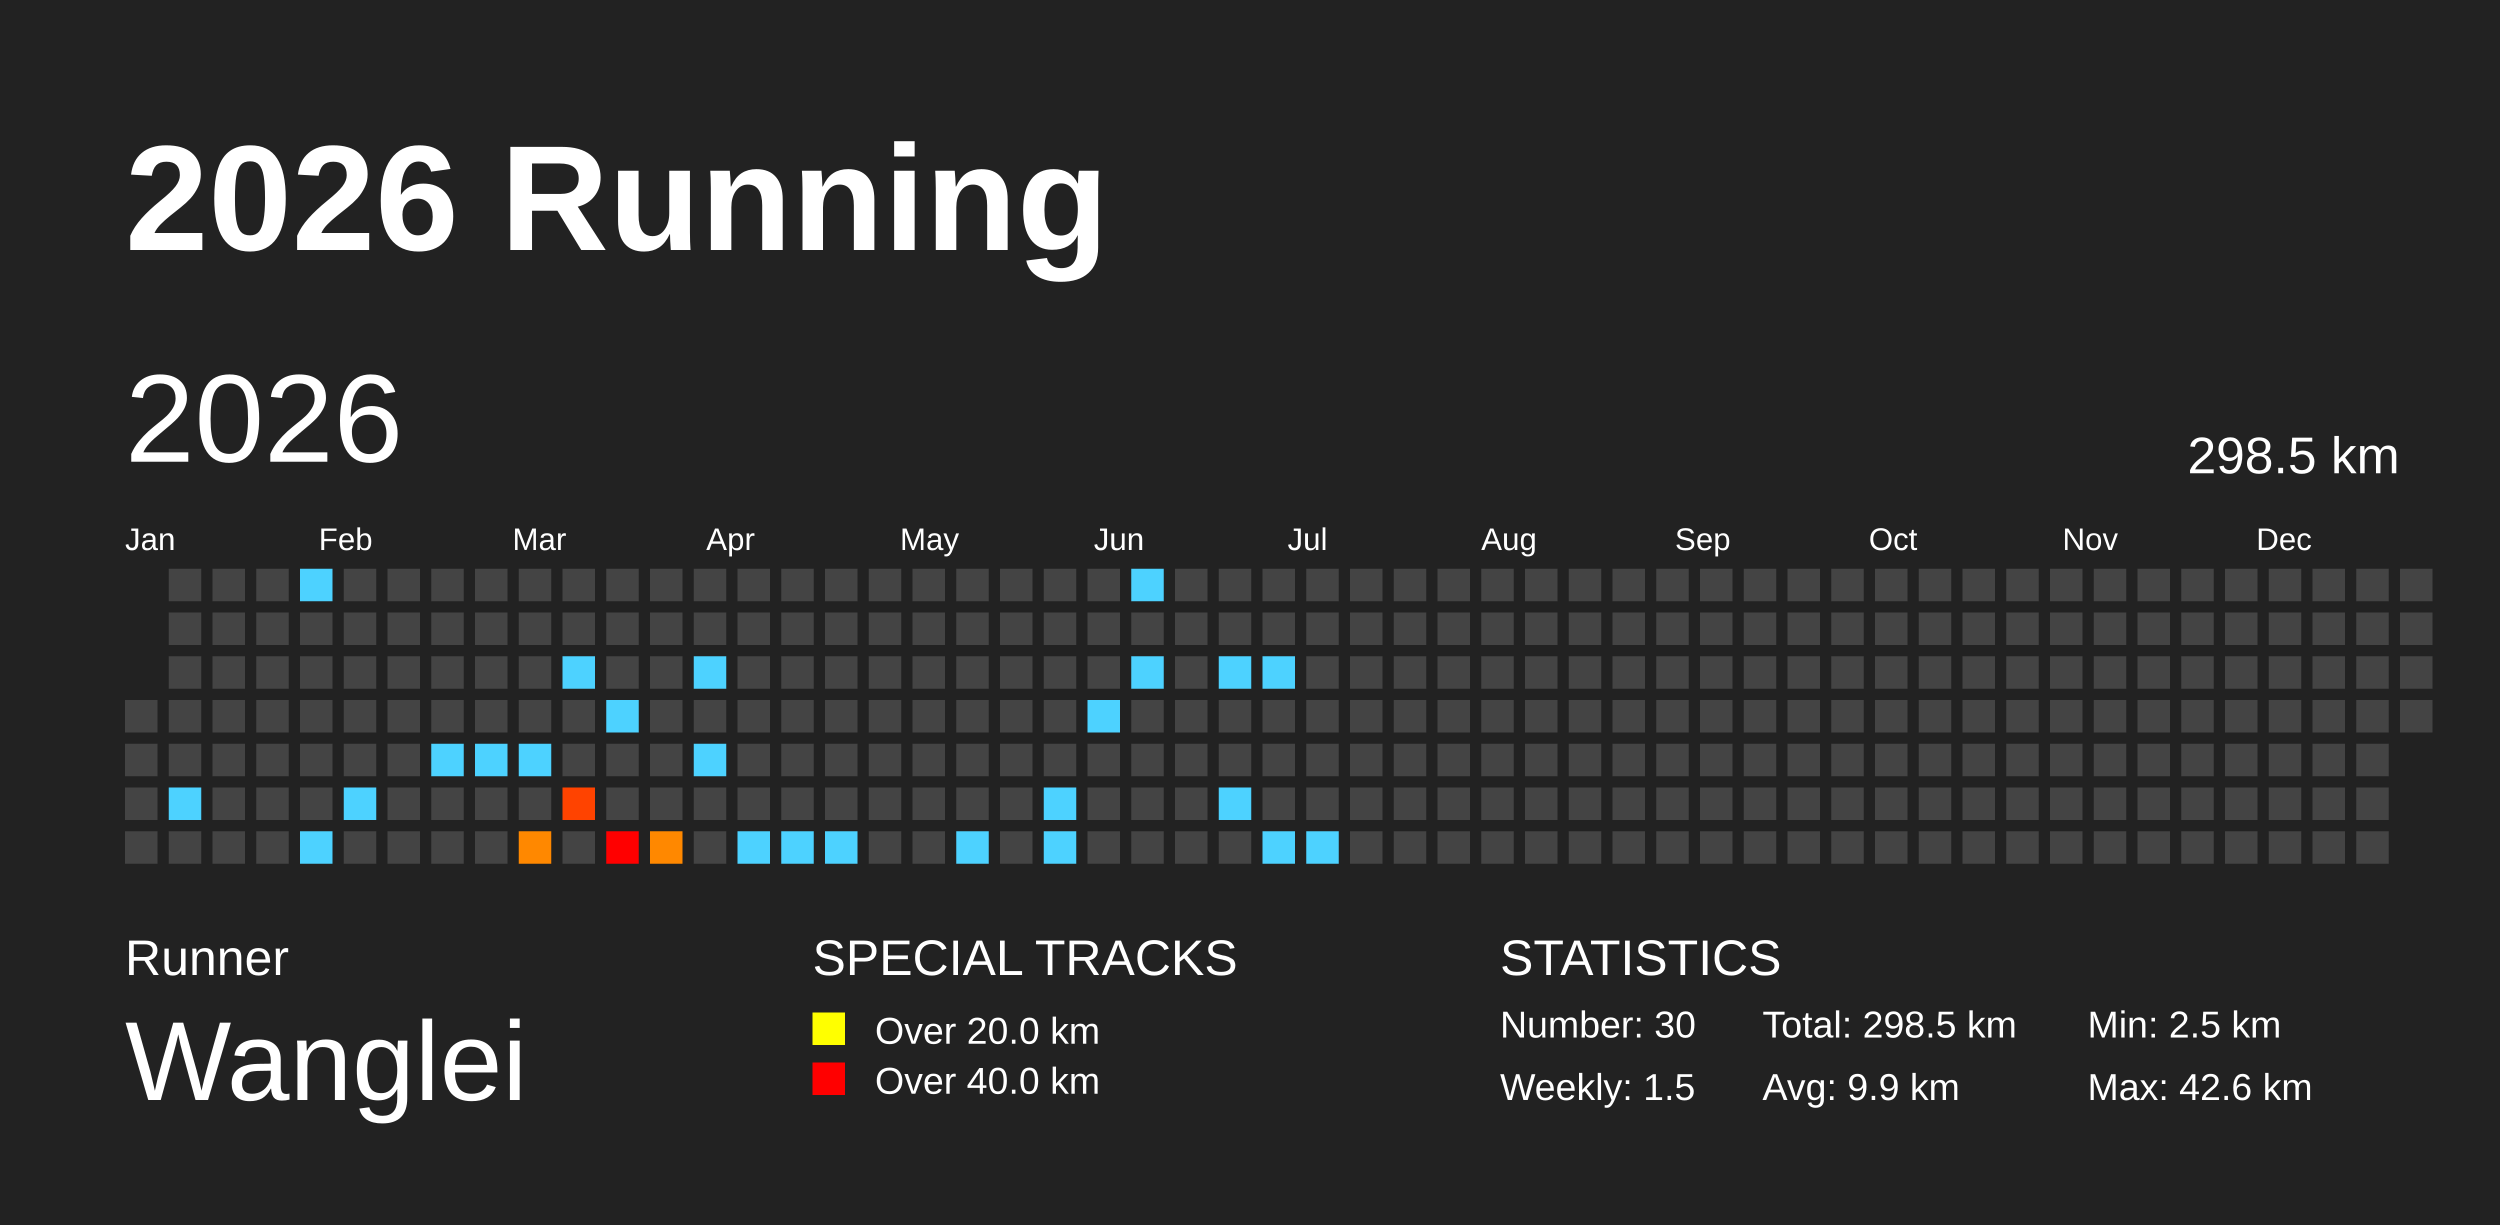
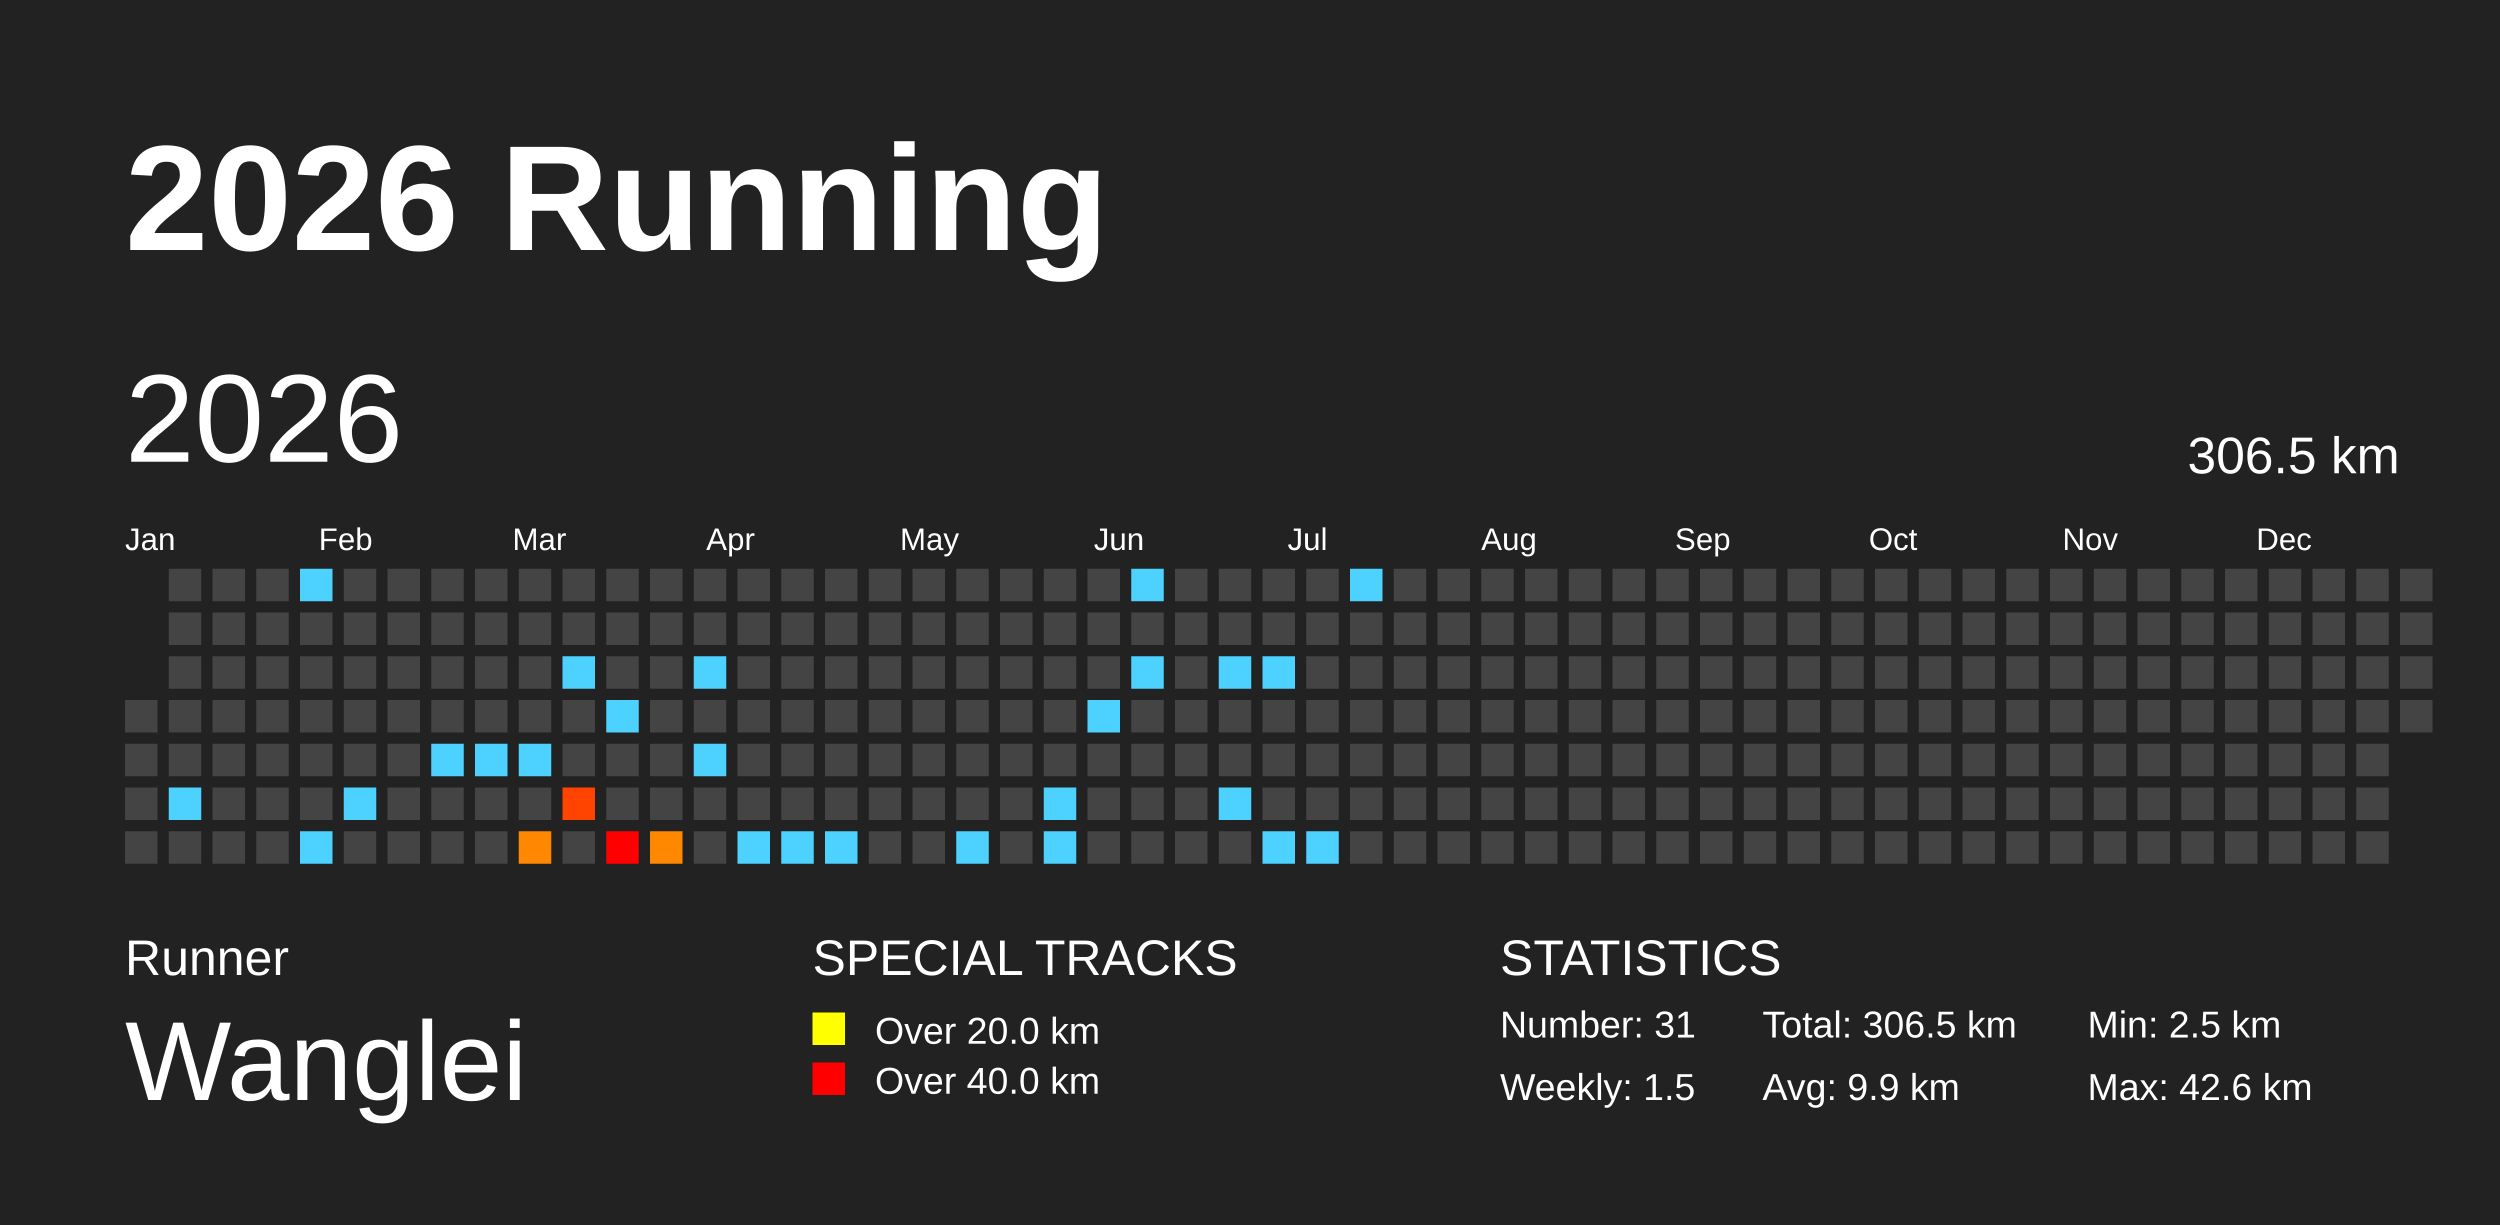
<svg xmlns="http://www.w3.org/2000/svg" baseProfile="full" height="98mm" version="1.1" viewBox="0,0,200,98" width="200mm">
  <defs />
  <rect fill="#222222" height="98" width="200" x="0" y="0" />
  <text fill="#FFFFFF" style="font-size:12px; font-family:Arial; font-weight:bold;" x="10" y="20">2026 Running</text>
  <text fill="#FFFFFF" style="font-size:4px; font-family:Arial" x="10" y="78">Runner</text>
  <text fill="#FFFFFF" style="font-size:9px; font-family:Arial" x="10" y="88">Wanglei</text>
  <text fill="#FFFFFF" style="font-size:4px; font-family:Arial" x="65" y="78">SPECIAL TRACKS</text>
  <rect fill="yellow" height="2.6" width="2.6" x="65" y="81" />
  <text fill="#FFFFFF" style="font-size:3px; font-family:Arial" x="70" y="83.5">Over 20.0 km</text>
  <rect fill="red" height="2.6" width="2.6" x="65" y="85" />
  <text fill="#FFFFFF" style="font-size:3px; font-family:Arial" x="70" y="87.5">Over 40.0 km</text>
  <text fill="#FFFFFF" style="font-size:4px; font-family:Arial" x="120" y="78">STATISTICS</text>
-   <text fill="#FFFFFF" style="font-size:3px; font-family:Arial" x="120" y="83">Number: 30</text>
+   <text fill="#FFFFFF" style="font-size:3px; font-family:Arial" x="120" y="83">Number: 31</text>
  <text fill="#FFFFFF" style="font-size:3px; font-family:Arial" x="120" y="88">Weekly: 1.5</text>
-   <text fill="#FFFFFF" style="font-size:3px; font-family:Arial" x="141" y="83">Total: 298.5 km</text>
+   <text fill="#FFFFFF" style="font-size:3px; font-family:Arial" x="141" y="83">Total: 306.5 km</text>
  <text fill="#FFFFFF" style="font-size:3px; font-family:Arial" x="141" y="88">Avg: 9.9 km</text>
  <text fill="#FFFFFF" style="font-size:3px; font-family:Arial" x="167" y="83">Min: 2.5 km</text>
  <text fill="#FFFFFF" style="font-size:3px; font-family:Arial" x="167" y="88">Max: 42.6 km</text>
  <text dominant-baseline="hanging" fill="#FFFFFF" style="font-size:10.0px; font-family:Arial;" x="10" y="30">2026</text>
-   <text dominant-baseline="hanging" fill="#FFFFFF" style="font-size:4.125px; font-family:Arial;" x="175" y="35">298.5 km</text>
+   <text dominant-baseline="hanging" fill="#FFFFFF" style="font-size:4.125px; font-family:Arial;" x="175" y="35">306.5 km</text>
  <text fill="#FFFFFF" style="font-size:2.5px; font-family:Arial" x="10.0" y="44">Jan</text>
  <text fill="#FFFFFF" style="font-size:2.5px; font-family:Arial" x="25.5" y="44">Feb</text>
  <text fill="#FFFFFF" style="font-size:2.5px; font-family:Arial" x="41.0" y="44">Mar</text>
  <text fill="#FFFFFF" style="font-size:2.5px; font-family:Arial" x="56.5" y="44">Apr</text>
  <text fill="#FFFFFF" style="font-size:2.5px; font-family:Arial" x="72.0" y="44">May</text>
  <text fill="#FFFFFF" style="font-size:2.5px; font-family:Arial" x="87.5" y="44">Jun</text>
  <text fill="#FFFFFF" style="font-size:2.5px; font-family:Arial" x="103.0" y="44">Jul</text>
  <text fill="#FFFFFF" style="font-size:2.5px; font-family:Arial" x="118.5" y="44">Aug</text>
  <text fill="#FFFFFF" style="font-size:2.5px; font-family:Arial" x="134.0" y="44">Sep</text>
  <text fill="#FFFFFF" style="font-size:2.5px; font-family:Arial" x="149.5" y="44">Oct</text>
  <text fill="#FFFFFF" style="font-size:2.5px; font-family:Arial" x="165.0" y="44">Nov</text>
  <text fill="#FFFFFF" style="font-size:2.5px; font-family:Arial" x="180.5" y="44">Dec</text>
  <rect fill="#444444" height="2.6" width="2.6" x="10.0" y="56.0" />
  <rect fill="#444444" height="2.6" width="2.6" x="10.0" y="59.5" />
  <rect fill="#444444" height="2.6" width="2.6" x="10.0" y="63.0" />
  <rect fill="#444444" height="2.6" width="2.6" x="10.0" y="66.5" />
  <rect fill="#444444" height="2.6" width="2.6" x="13.5" y="45.5" />
  <rect fill="#444444" height="2.6" width="2.6" x="13.5" y="49.0" />
  <rect fill="#444444" height="2.6" width="2.6" x="13.5" y="52.5" />
  <rect fill="#444444" height="2.6" width="2.6" x="13.5" y="56.0" />
  <rect fill="#444444" height="2.6" width="2.6" x="13.5" y="59.5" />
  <rect fill="#4dd2ff" height="2.6" width="2.6" x="13.5" y="63.0" />
  <rect fill="#444444" height="2.6" width="2.6" x="13.5" y="66.5" />
  <rect fill="#444444" height="2.6" width="2.6" x="17.0" y="45.5" />
  <rect fill="#444444" height="2.6" width="2.6" x="17.0" y="49.0" />
  <rect fill="#444444" height="2.6" width="2.6" x="17.0" y="52.5" />
  <rect fill="#444444" height="2.6" width="2.6" x="17.0" y="56.0" />
  <rect fill="#444444" height="2.6" width="2.6" x="17.0" y="59.5" />
  <rect fill="#444444" height="2.6" width="2.6" x="17.0" y="63.0" />
  <rect fill="#444444" height="2.6" width="2.6" x="17.0" y="66.5" />
  <rect fill="#444444" height="2.6" width="2.6" x="20.5" y="45.5" />
  <rect fill="#444444" height="2.6" width="2.6" x="20.5" y="49.0" />
  <rect fill="#444444" height="2.6" width="2.6" x="20.5" y="52.5" />
  <rect fill="#444444" height="2.6" width="2.6" x="20.5" y="56.0" />
  <rect fill="#444444" height="2.6" width="2.6" x="20.5" y="59.5" />
  <rect fill="#444444" height="2.6" width="2.6" x="20.5" y="63.0" />
  <rect fill="#444444" height="2.6" width="2.6" x="20.5" y="66.5" />
  <rect fill="#4dd2ff" height="2.6" width="2.6" x="24.0" y="45.5" />
  <rect fill="#444444" height="2.6" width="2.6" x="24.0" y="49.0" />
  <rect fill="#444444" height="2.6" width="2.6" x="24.0" y="52.5" />
  <rect fill="#444444" height="2.6" width="2.6" x="24.0" y="56.0" />
  <rect fill="#444444" height="2.6" width="2.6" x="24.0" y="59.5" />
  <rect fill="#444444" height="2.6" width="2.6" x="24.0" y="63.0" />
  <rect fill="#4dd2ff" height="2.6" width="2.6" x="24.0" y="66.5" />
  <rect fill="#444444" height="2.6" width="2.6" x="27.5" y="45.5" />
  <rect fill="#444444" height="2.6" width="2.6" x="27.5" y="49.0" />
  <rect fill="#444444" height="2.6" width="2.6" x="27.5" y="52.5" />
  <rect fill="#444444" height="2.6" width="2.6" x="27.5" y="56.0" />
  <rect fill="#444444" height="2.6" width="2.6" x="27.5" y="59.5" />
  <rect fill="#4dd2ff" height="2.6" width="2.6" x="27.5" y="63.0" />
  <rect fill="#444444" height="2.6" width="2.6" x="27.5" y="66.5" />
  <rect fill="#444444" height="2.6" width="2.6" x="31.0" y="45.5" />
  <rect fill="#444444" height="2.6" width="2.6" x="31.0" y="49.0" />
  <rect fill="#444444" height="2.6" width="2.6" x="31.0" y="52.5" />
  <rect fill="#444444" height="2.6" width="2.6" x="31.0" y="56.0" />
  <rect fill="#444444" height="2.6" width="2.6" x="31.0" y="59.5" />
  <rect fill="#444444" height="2.6" width="2.6" x="31.0" y="63.0" />
  <rect fill="#444444" height="2.6" width="2.6" x="31.0" y="66.5" />
  <rect fill="#444444" height="2.6" width="2.6" x="34.5" y="45.5" />
  <rect fill="#444444" height="2.6" width="2.6" x="34.5" y="49.0" />
  <rect fill="#444444" height="2.6" width="2.6" x="34.5" y="52.5" />
  <rect fill="#444444" height="2.6" width="2.6" x="34.5" y="56.0" />
  <rect fill="#4dd2ff" height="2.6" width="2.6" x="34.5" y="59.5" />
  <rect fill="#444444" height="2.6" width="2.6" x="34.5" y="63.0" />
  <rect fill="#444444" height="2.6" width="2.6" x="34.5" y="66.5" />
  <rect fill="#444444" height="2.6" width="2.6" x="38.0" y="45.5" />
  <rect fill="#444444" height="2.6" width="2.6" x="38.0" y="49.0" />
  <rect fill="#444444" height="2.6" width="2.6" x="38.0" y="52.5" />
  <rect fill="#444444" height="2.6" width="2.6" x="38.0" y="56.0" />
  <rect fill="#4dd2ff" height="2.6" width="2.6" x="38.0" y="59.5" />
  <rect fill="#444444" height="2.6" width="2.6" x="38.0" y="63.0" />
  <rect fill="#444444" height="2.6" width="2.6" x="38.0" y="66.5" />
  <rect fill="#444444" height="2.6" width="2.6" x="41.5" y="45.5" />
  <rect fill="#444444" height="2.6" width="2.6" x="41.5" y="49.0" />
  <rect fill="#444444" height="2.6" width="2.6" x="41.5" y="52.5" />
  <rect fill="#444444" height="2.6" width="2.6" x="41.5" y="56.0" />
  <rect fill="#4dd2ff" height="2.6" width="2.6" x="41.5" y="59.5" />
  <rect fill="#444444" height="2.6" width="2.6" x="41.5" y="63.0" />
  <rect fill="#ff8800" height="2.6" width="2.6" x="41.5" y="66.5" />
  <rect fill="#444444" height="2.6" width="2.6" x="45.0" y="45.5" />
  <rect fill="#444444" height="2.6" width="2.6" x="45.0" y="49.0" />
  <rect fill="#4dd2ff" height="2.6" width="2.6" x="45.0" y="52.5" />
  <rect fill="#444444" height="2.6" width="2.6" x="45.0" y="56.0" />
  <rect fill="#444444" height="2.6" width="2.6" x="45.0" y="59.5" />
  <rect fill="#ff4300" height="2.6" width="2.6" x="45.0" y="63.0" />
  <rect fill="#444444" height="2.6" width="2.6" x="45.0" y="66.5" />
  <rect fill="#444444" height="2.6" width="2.6" x="48.5" y="45.5" />
  <rect fill="#444444" height="2.6" width="2.6" x="48.5" y="49.0" />
  <rect fill="#444444" height="2.6" width="2.6" x="48.5" y="52.5" />
  <rect fill="#4dd2ff" height="2.6" width="2.6" x="48.5" y="56.0" />
  <rect fill="#444444" height="2.6" width="2.6" x="48.5" y="59.5" />
  <rect fill="#444444" height="2.6" width="2.6" x="48.5" y="63.0" />
  <rect fill="red" height="2.6" width="2.6" x="48.5" y="66.5" />
  <rect fill="#444444" height="2.6" width="2.6" x="52.0" y="45.5" />
  <rect fill="#444444" height="2.6" width="2.6" x="52.0" y="49.0" />
  <rect fill="#444444" height="2.6" width="2.6" x="52.0" y="52.5" />
  <rect fill="#444444" height="2.6" width="2.6" x="52.0" y="56.0" />
  <rect fill="#444444" height="2.6" width="2.6" x="52.0" y="59.5" />
  <rect fill="#444444" height="2.6" width="2.6" x="52.0" y="63.0" />
  <rect fill="#ff8800" height="2.6" width="2.6" x="52.0" y="66.5" />
  <rect fill="#444444" height="2.6" width="2.6" x="55.5" y="45.5" />
  <rect fill="#444444" height="2.6" width="2.6" x="55.5" y="49.0" />
  <rect fill="#4dd2ff" height="2.6" width="2.6" x="55.5" y="52.5" />
  <rect fill="#444444" height="2.6" width="2.6" x="55.5" y="56.0" />
  <rect fill="#4dd2ff" height="2.6" width="2.6" x="55.5" y="59.5" />
  <rect fill="#444444" height="2.6" width="2.6" x="55.5" y="63.0" />
  <rect fill="#444444" height="2.6" width="2.6" x="55.5" y="66.5" />
  <rect fill="#444444" height="2.6" width="2.6" x="59.0" y="45.5" />
  <rect fill="#444444" height="2.6" width="2.6" x="59.0" y="49.0" />
  <rect fill="#444444" height="2.6" width="2.6" x="59.0" y="52.5" />
  <rect fill="#444444" height="2.6" width="2.6" x="59.0" y="56.0" />
  <rect fill="#444444" height="2.6" width="2.6" x="59.0" y="59.5" />
  <rect fill="#444444" height="2.6" width="2.6" x="59.0" y="63.0" />
  <rect fill="#4dd2ff" height="2.6" width="2.6" x="59.0" y="66.5" />
  <rect fill="#444444" height="2.6" width="2.6" x="62.5" y="45.5" />
  <rect fill="#444444" height="2.6" width="2.6" x="62.5" y="49.0" />
  <rect fill="#444444" height="2.6" width="2.6" x="62.5" y="52.5" />
  <rect fill="#444444" height="2.6" width="2.6" x="62.5" y="56.0" />
  <rect fill="#444444" height="2.6" width="2.6" x="62.5" y="59.5" />
  <rect fill="#444444" height="2.6" width="2.6" x="62.5" y="63.0" />
  <rect fill="#4dd2ff" height="2.6" width="2.6" x="62.5" y="66.5" />
  <rect fill="#444444" height="2.6" width="2.6" x="66.0" y="45.5" />
  <rect fill="#444444" height="2.6" width="2.6" x="66.0" y="49.0" />
  <rect fill="#444444" height="2.6" width="2.6" x="66.0" y="52.5" />
  <rect fill="#444444" height="2.6" width="2.6" x="66.0" y="56.0" />
  <rect fill="#444444" height="2.6" width="2.6" x="66.0" y="59.5" />
  <rect fill="#444444" height="2.6" width="2.6" x="66.0" y="63.0" />
  <rect fill="#4dd2ff" height="2.6" width="2.6" x="66.0" y="66.5" />
  <rect fill="#444444" height="2.6" width="2.6" x="69.5" y="45.5" />
  <rect fill="#444444" height="2.6" width="2.6" x="69.5" y="49.0" />
  <rect fill="#444444" height="2.6" width="2.6" x="69.5" y="52.5" />
  <rect fill="#444444" height="2.6" width="2.6" x="69.5" y="56.0" />
  <rect fill="#444444" height="2.6" width="2.6" x="69.5" y="59.5" />
  <rect fill="#444444" height="2.6" width="2.6" x="69.5" y="63.0" />
  <rect fill="#444444" height="2.6" width="2.6" x="69.5" y="66.5" />
  <rect fill="#444444" height="2.6" width="2.6" x="73.0" y="45.5" />
  <rect fill="#444444" height="2.6" width="2.6" x="73.0" y="49.0" />
  <rect fill="#444444" height="2.6" width="2.6" x="73.0" y="52.5" />
  <rect fill="#444444" height="2.6" width="2.6" x="73.0" y="56.0" />
  <rect fill="#444444" height="2.6" width="2.6" x="73.0" y="59.5" />
  <rect fill="#444444" height="2.6" width="2.6" x="73.0" y="63.0" />
  <rect fill="#444444" height="2.6" width="2.6" x="73.0" y="66.5" />
  <rect fill="#444444" height="2.6" width="2.6" x="76.5" y="45.5" />
  <rect fill="#444444" height="2.6" width="2.6" x="76.5" y="49.0" />
  <rect fill="#444444" height="2.6" width="2.6" x="76.5" y="52.5" />
  <rect fill="#444444" height="2.6" width="2.6" x="76.5" y="56.0" />
  <rect fill="#444444" height="2.6" width="2.6" x="76.5" y="59.5" />
  <rect fill="#444444" height="2.6" width="2.6" x="76.5" y="63.0" />
  <rect fill="#4dd2ff" height="2.6" width="2.6" x="76.5" y="66.5" />
  <rect fill="#444444" height="2.6" width="2.6" x="80.0" y="45.5" />
  <rect fill="#444444" height="2.6" width="2.6" x="80.0" y="49.0" />
  <rect fill="#444444" height="2.6" width="2.6" x="80.0" y="52.5" />
  <rect fill="#444444" height="2.6" width="2.6" x="80.0" y="56.0" />
  <rect fill="#444444" height="2.6" width="2.6" x="80.0" y="59.5" />
  <rect fill="#444444" height="2.6" width="2.6" x="80.0" y="63.0" />
  <rect fill="#444444" height="2.6" width="2.6" x="80.0" y="66.5" />
  <rect fill="#444444" height="2.6" width="2.6" x="83.5" y="45.5" />
  <rect fill="#444444" height="2.6" width="2.6" x="83.5" y="49.0" />
  <rect fill="#444444" height="2.6" width="2.6" x="83.5" y="52.5" />
  <rect fill="#444444" height="2.6" width="2.6" x="83.5" y="56.0" />
  <rect fill="#444444" height="2.6" width="2.6" x="83.5" y="59.5" />
  <rect fill="#4dd2ff" height="2.6" width="2.6" x="83.5" y="63.0" />
  <rect fill="#4dd2ff" height="2.6" width="2.6" x="83.5" y="66.5" />
  <rect fill="#444444" height="2.6" width="2.6" x="87.0" y="45.5" />
  <rect fill="#444444" height="2.6" width="2.6" x="87.0" y="49.0" />
  <rect fill="#444444" height="2.6" width="2.6" x="87.0" y="52.5" />
  <rect fill="#4dd2ff" height="2.6" width="2.6" x="87.0" y="56.0" />
  <rect fill="#444444" height="2.6" width="2.6" x="87.0" y="59.5" />
  <rect fill="#444444" height="2.6" width="2.6" x="87.0" y="63.0" />
  <rect fill="#444444" height="2.6" width="2.6" x="87.0" y="66.5" />
  <rect fill="#4dd2ff" height="2.6" width="2.6" x="90.5" y="45.5" />
  <rect fill="#444444" height="2.6" width="2.6" x="90.5" y="49.0" />
  <rect fill="#4dd2ff" height="2.6" width="2.6" x="90.5" y="52.5" />
  <rect fill="#444444" height="2.6" width="2.6" x="90.5" y="56.0" />
  <rect fill="#444444" height="2.6" width="2.6" x="90.5" y="59.5" />
  <rect fill="#444444" height="2.6" width="2.6" x="90.5" y="63.0" />
  <rect fill="#444444" height="2.6" width="2.6" x="90.5" y="66.5" />
  <rect fill="#444444" height="2.6" width="2.6" x="94.0" y="45.5" />
  <rect fill="#444444" height="2.6" width="2.6" x="94.0" y="49.0" />
  <rect fill="#444444" height="2.6" width="2.6" x="94.0" y="52.5" />
  <rect fill="#444444" height="2.6" width="2.6" x="94.0" y="56.0" />
  <rect fill="#444444" height="2.6" width="2.6" x="94.0" y="59.5" />
  <rect fill="#444444" height="2.6" width="2.6" x="94.0" y="63.0" />
  <rect fill="#444444" height="2.6" width="2.6" x="94.0" y="66.5" />
  <rect fill="#444444" height="2.6" width="2.6" x="97.5" y="45.5" />
  <rect fill="#444444" height="2.6" width="2.6" x="97.5" y="49.0" />
  <rect fill="#4dd2ff" height="2.6" width="2.6" x="97.5" y="52.5" />
  <rect fill="#444444" height="2.6" width="2.6" x="97.5" y="56.0" />
  <rect fill="#444444" height="2.6" width="2.6" x="97.5" y="59.5" />
  <rect fill="#4dd2ff" height="2.6" width="2.6" x="97.5" y="63.0" />
  <rect fill="#444444" height="2.6" width="2.6" x="97.5" y="66.5" />
  <rect fill="#444444" height="2.6" width="2.6" x="101.0" y="45.5" />
  <rect fill="#444444" height="2.6" width="2.6" x="101.0" y="49.0" />
  <rect fill="#4dd2ff" height="2.6" width="2.6" x="101.0" y="52.5" />
  <rect fill="#444444" height="2.6" width="2.6" x="101.0" y="56.0" />
  <rect fill="#444444" height="2.6" width="2.6" x="101.0" y="59.5" />
  <rect fill="#444444" height="2.6" width="2.6" x="101.0" y="63.0" />
  <rect fill="#4dd2ff" height="2.6" width="2.6" x="101.0" y="66.5" />
  <rect fill="#444444" height="2.6" width="2.6" x="104.5" y="45.5" />
  <rect fill="#444444" height="2.6" width="2.6" x="104.5" y="49.0" />
  <rect fill="#444444" height="2.6" width="2.6" x="104.5" y="52.5" />
  <rect fill="#444444" height="2.6" width="2.6" x="104.5" y="56.0" />
  <rect fill="#444444" height="2.6" width="2.6" x="104.5" y="59.5" />
  <rect fill="#444444" height="2.6" width="2.6" x="104.5" y="63.0" />
  <rect fill="#4dd2ff" height="2.6" width="2.6" x="104.5" y="66.5" />
-   <rect fill="#444444" height="2.6" width="2.6" x="108.0" y="45.5" />
+   <rect fill="#4dd2ff" height="2.6" width="2.6" x="108.0" y="45.5" />
  <rect fill="#444444" height="2.6" width="2.6" x="108.0" y="49.0" />
  <rect fill="#444444" height="2.6" width="2.6" x="108.0" y="52.5" />
  <rect fill="#444444" height="2.6" width="2.6" x="108.0" y="56.0" />
  <rect fill="#444444" height="2.6" width="2.6" x="108.0" y="59.5" />
  <rect fill="#444444" height="2.6" width="2.6" x="108.0" y="63.0" />
  <rect fill="#444444" height="2.6" width="2.6" x="108.0" y="66.5" />
  <rect fill="#444444" height="2.6" width="2.6" x="111.5" y="45.5" />
  <rect fill="#444444" height="2.6" width="2.6" x="111.5" y="49.0" />
  <rect fill="#444444" height="2.6" width="2.6" x="111.5" y="52.5" />
  <rect fill="#444444" height="2.6" width="2.6" x="111.5" y="56.0" />
  <rect fill="#444444" height="2.6" width="2.6" x="111.5" y="59.5" />
  <rect fill="#444444" height="2.6" width="2.6" x="111.5" y="63.0" />
  <rect fill="#444444" height="2.6" width="2.6" x="111.5" y="66.5" />
  <rect fill="#444444" height="2.6" width="2.6" x="115.0" y="45.5" />
  <rect fill="#444444" height="2.6" width="2.6" x="115.0" y="49.0" />
  <rect fill="#444444" height="2.6" width="2.6" x="115.0" y="52.5" />
  <rect fill="#444444" height="2.6" width="2.6" x="115.0" y="56.0" />
  <rect fill="#444444" height="2.6" width="2.6" x="115.0" y="59.5" />
  <rect fill="#444444" height="2.6" width="2.6" x="115.0" y="63.0" />
  <rect fill="#444444" height="2.6" width="2.6" x="115.0" y="66.5" />
  <rect fill="#444444" height="2.6" width="2.6" x="118.5" y="45.5" />
  <rect fill="#444444" height="2.6" width="2.6" x="118.5" y="49.0" />
  <rect fill="#444444" height="2.6" width="2.6" x="118.5" y="52.5" />
  <rect fill="#444444" height="2.6" width="2.6" x="118.5" y="56.0" />
  <rect fill="#444444" height="2.6" width="2.6" x="118.5" y="59.5" />
  <rect fill="#444444" height="2.6" width="2.6" x="118.5" y="63.0" />
  <rect fill="#444444" height="2.6" width="2.6" x="118.5" y="66.5" />
  <rect fill="#444444" height="2.6" width="2.6" x="122.0" y="45.5" />
  <rect fill="#444444" height="2.6" width="2.6" x="122.0" y="49.0" />
  <rect fill="#444444" height="2.6" width="2.6" x="122.0" y="52.5" />
  <rect fill="#444444" height="2.6" width="2.6" x="122.0" y="56.0" />
  <rect fill="#444444" height="2.6" width="2.6" x="122.0" y="59.5" />
  <rect fill="#444444" height="2.6" width="2.6" x="122.0" y="63.0" />
  <rect fill="#444444" height="2.6" width="2.6" x="122.0" y="66.5" />
  <rect fill="#444444" height="2.6" width="2.6" x="125.5" y="45.5" />
  <rect fill="#444444" height="2.6" width="2.6" x="125.5" y="49.0" />
  <rect fill="#444444" height="2.6" width="2.6" x="125.5" y="52.5" />
  <rect fill="#444444" height="2.6" width="2.6" x="125.5" y="56.0" />
  <rect fill="#444444" height="2.6" width="2.6" x="125.5" y="59.5" />
  <rect fill="#444444" height="2.6" width="2.6" x="125.5" y="63.0" />
  <rect fill="#444444" height="2.6" width="2.6" x="125.5" y="66.5" />
  <rect fill="#444444" height="2.6" width="2.6" x="129.0" y="45.5" />
  <rect fill="#444444" height="2.6" width="2.6" x="129.0" y="49.0" />
  <rect fill="#444444" height="2.6" width="2.6" x="129.0" y="52.5" />
  <rect fill="#444444" height="2.6" width="2.6" x="129.0" y="56.0" />
  <rect fill="#444444" height="2.6" width="2.6" x="129.0" y="59.5" />
  <rect fill="#444444" height="2.6" width="2.6" x="129.0" y="63.0" />
  <rect fill="#444444" height="2.6" width="2.6" x="129.0" y="66.5" />
  <rect fill="#444444" height="2.6" width="2.6" x="132.5" y="45.5" />
  <rect fill="#444444" height="2.6" width="2.6" x="132.5" y="49.0" />
  <rect fill="#444444" height="2.6" width="2.6" x="132.5" y="52.5" />
  <rect fill="#444444" height="2.6" width="2.6" x="132.5" y="56.0" />
  <rect fill="#444444" height="2.6" width="2.6" x="132.5" y="59.5" />
  <rect fill="#444444" height="2.6" width="2.6" x="132.5" y="63.0" />
  <rect fill="#444444" height="2.6" width="2.6" x="132.5" y="66.5" />
  <rect fill="#444444" height="2.6" width="2.6" x="136.0" y="45.5" />
  <rect fill="#444444" height="2.6" width="2.6" x="136.0" y="49.0" />
  <rect fill="#444444" height="2.6" width="2.6" x="136.0" y="52.5" />
  <rect fill="#444444" height="2.6" width="2.6" x="136.0" y="56.0" />
  <rect fill="#444444" height="2.6" width="2.6" x="136.0" y="59.5" />
  <rect fill="#444444" height="2.6" width="2.6" x="136.0" y="63.0" />
  <rect fill="#444444" height="2.6" width="2.6" x="136.0" y="66.5" />
  <rect fill="#444444" height="2.6" width="2.6" x="139.5" y="45.5" />
  <rect fill="#444444" height="2.6" width="2.6" x="139.5" y="49.0" />
  <rect fill="#444444" height="2.6" width="2.6" x="139.5" y="52.5" />
  <rect fill="#444444" height="2.6" width="2.6" x="139.5" y="56.0" />
  <rect fill="#444444" height="2.6" width="2.6" x="139.5" y="59.5" />
  <rect fill="#444444" height="2.6" width="2.6" x="139.5" y="63.0" />
  <rect fill="#444444" height="2.6" width="2.6" x="139.5" y="66.5" />
  <rect fill="#444444" height="2.6" width="2.6" x="143.0" y="45.5" />
  <rect fill="#444444" height="2.6" width="2.6" x="143.0" y="49.0" />
  <rect fill="#444444" height="2.6" width="2.6" x="143.0" y="52.5" />
  <rect fill="#444444" height="2.6" width="2.6" x="143.0" y="56.0" />
  <rect fill="#444444" height="2.6" width="2.6" x="143.0" y="59.5" />
  <rect fill="#444444" height="2.6" width="2.6" x="143.0" y="63.0" />
  <rect fill="#444444" height="2.6" width="2.6" x="143.0" y="66.5" />
  <rect fill="#444444" height="2.6" width="2.6" x="146.5" y="45.5" />
  <rect fill="#444444" height="2.6" width="2.6" x="146.5" y="49.0" />
  <rect fill="#444444" height="2.6" width="2.6" x="146.5" y="52.5" />
  <rect fill="#444444" height="2.6" width="2.6" x="146.5" y="56.0" />
  <rect fill="#444444" height="2.6" width="2.6" x="146.5" y="59.5" />
  <rect fill="#444444" height="2.6" width="2.6" x="146.5" y="63.0" />
  <rect fill="#444444" height="2.6" width="2.6" x="146.5" y="66.5" />
  <rect fill="#444444" height="2.6" width="2.6" x="150.0" y="45.5" />
  <rect fill="#444444" height="2.6" width="2.6" x="150.0" y="49.0" />
  <rect fill="#444444" height="2.6" width="2.6" x="150.0" y="52.5" />
  <rect fill="#444444" height="2.6" width="2.6" x="150.0" y="56.0" />
  <rect fill="#444444" height="2.6" width="2.6" x="150.0" y="59.5" />
  <rect fill="#444444" height="2.6" width="2.6" x="150.0" y="63.0" />
  <rect fill="#444444" height="2.6" width="2.6" x="150.0" y="66.5" />
  <rect fill="#444444" height="2.6" width="2.6" x="153.5" y="45.5" />
  <rect fill="#444444" height="2.6" width="2.6" x="153.5" y="49.0" />
  <rect fill="#444444" height="2.6" width="2.6" x="153.5" y="52.5" />
  <rect fill="#444444" height="2.6" width="2.6" x="153.5" y="56.0" />
  <rect fill="#444444" height="2.6" width="2.6" x="153.5" y="59.5" />
  <rect fill="#444444" height="2.6" width="2.6" x="153.5" y="63.0" />
  <rect fill="#444444" height="2.6" width="2.6" x="153.5" y="66.5" />
  <rect fill="#444444" height="2.6" width="2.6" x="157.0" y="45.5" />
  <rect fill="#444444" height="2.6" width="2.6" x="157.0" y="49.0" />
  <rect fill="#444444" height="2.6" width="2.6" x="157.0" y="52.5" />
  <rect fill="#444444" height="2.6" width="2.6" x="157.0" y="56.0" />
  <rect fill="#444444" height="2.6" width="2.6" x="157.0" y="59.5" />
  <rect fill="#444444" height="2.6" width="2.6" x="157.0" y="63.0" />
  <rect fill="#444444" height="2.6" width="2.6" x="157.0" y="66.5" />
  <rect fill="#444444" height="2.6" width="2.6" x="160.5" y="45.5" />
  <rect fill="#444444" height="2.6" width="2.6" x="160.5" y="49.0" />
  <rect fill="#444444" height="2.6" width="2.6" x="160.5" y="52.5" />
  <rect fill="#444444" height="2.6" width="2.6" x="160.5" y="56.0" />
  <rect fill="#444444" height="2.6" width="2.6" x="160.5" y="59.5" />
  <rect fill="#444444" height="2.6" width="2.6" x="160.5" y="63.0" />
  <rect fill="#444444" height="2.6" width="2.6" x="160.5" y="66.5" />
  <rect fill="#444444" height="2.6" width="2.6" x="164.0" y="45.5" />
  <rect fill="#444444" height="2.6" width="2.6" x="164.0" y="49.0" />
  <rect fill="#444444" height="2.6" width="2.6" x="164.0" y="52.5" />
  <rect fill="#444444" height="2.6" width="2.6" x="164.0" y="56.0" />
  <rect fill="#444444" height="2.6" width="2.6" x="164.0" y="59.5" />
  <rect fill="#444444" height="2.6" width="2.6" x="164.0" y="63.0" />
  <rect fill="#444444" height="2.6" width="2.6" x="164.0" y="66.5" />
  <rect fill="#444444" height="2.6" width="2.6" x="167.5" y="45.5" />
  <rect fill="#444444" height="2.6" width="2.6" x="167.5" y="49.0" />
  <rect fill="#444444" height="2.6" width="2.6" x="167.5" y="52.5" />
  <rect fill="#444444" height="2.6" width="2.6" x="167.5" y="56.0" />
  <rect fill="#444444" height="2.6" width="2.6" x="167.5" y="59.5" />
  <rect fill="#444444" height="2.6" width="2.6" x="167.5" y="63.0" />
  <rect fill="#444444" height="2.6" width="2.6" x="167.5" y="66.5" />
  <rect fill="#444444" height="2.6" width="2.6" x="171.0" y="45.5" />
  <rect fill="#444444" height="2.6" width="2.6" x="171.0" y="49.0" />
  <rect fill="#444444" height="2.6" width="2.6" x="171.0" y="52.5" />
  <rect fill="#444444" height="2.6" width="2.6" x="171.0" y="56.0" />
  <rect fill="#444444" height="2.6" width="2.6" x="171.0" y="59.5" />
  <rect fill="#444444" height="2.6" width="2.6" x="171.0" y="63.0" />
  <rect fill="#444444" height="2.6" width="2.6" x="171.0" y="66.5" />
  <rect fill="#444444" height="2.6" width="2.6" x="174.5" y="45.5" />
  <rect fill="#444444" height="2.6" width="2.6" x="174.5" y="49.0" />
  <rect fill="#444444" height="2.6" width="2.6" x="174.5" y="52.5" />
  <rect fill="#444444" height="2.6" width="2.6" x="174.5" y="56.0" />
  <rect fill="#444444" height="2.6" width="2.6" x="174.5" y="59.5" />
  <rect fill="#444444" height="2.6" width="2.6" x="174.5" y="63.0" />
  <rect fill="#444444" height="2.6" width="2.6" x="174.5" y="66.5" />
  <rect fill="#444444" height="2.6" width="2.6" x="178.0" y="45.5" />
  <rect fill="#444444" height="2.6" width="2.6" x="178.0" y="49.0" />
  <rect fill="#444444" height="2.6" width="2.6" x="178.0" y="52.5" />
  <rect fill="#444444" height="2.6" width="2.6" x="178.0" y="56.0" />
  <rect fill="#444444" height="2.6" width="2.6" x="178.0" y="59.5" />
  <rect fill="#444444" height="2.6" width="2.6" x="178.0" y="63.0" />
  <rect fill="#444444" height="2.6" width="2.6" x="178.0" y="66.5" />
  <rect fill="#444444" height="2.6" width="2.6" x="181.5" y="45.5" />
  <rect fill="#444444" height="2.6" width="2.6" x="181.5" y="49.0" />
  <rect fill="#444444" height="2.6" width="2.6" x="181.5" y="52.5" />
  <rect fill="#444444" height="2.6" width="2.6" x="181.5" y="56.0" />
  <rect fill="#444444" height="2.6" width="2.6" x="181.5" y="59.5" />
  <rect fill="#444444" height="2.6" width="2.6" x="181.5" y="63.0" />
  <rect fill="#444444" height="2.6" width="2.6" x="181.5" y="66.5" />
  <rect fill="#444444" height="2.6" width="2.6" x="185.0" y="45.5" />
  <rect fill="#444444" height="2.6" width="2.6" x="185.0" y="49.0" />
  <rect fill="#444444" height="2.6" width="2.6" x="185.0" y="52.5" />
  <rect fill="#444444" height="2.6" width="2.6" x="185.0" y="56.0" />
  <rect fill="#444444" height="2.6" width="2.6" x="185.0" y="59.5" />
  <rect fill="#444444" height="2.6" width="2.6" x="185.0" y="63.0" />
  <rect fill="#444444" height="2.6" width="2.6" x="185.0" y="66.5" />
  <rect fill="#444444" height="2.6" width="2.6" x="188.5" y="45.5" />
  <rect fill="#444444" height="2.6" width="2.6" x="188.5" y="49.0" />
  <rect fill="#444444" height="2.6" width="2.6" x="188.5" y="52.5" />
  <rect fill="#444444" height="2.6" width="2.6" x="188.5" y="56.0" />
  <rect fill="#444444" height="2.6" width="2.6" x="188.5" y="59.5" />
  <rect fill="#444444" height="2.6" width="2.6" x="188.5" y="63.0" />
  <rect fill="#444444" height="2.6" width="2.6" x="188.5" y="66.5" />
  <rect fill="#444444" height="2.6" width="2.6" x="192.0" y="45.5" />
  <rect fill="#444444" height="2.6" width="2.6" x="192.0" y="49.0" />
  <rect fill="#444444" height="2.6" width="2.6" x="192.0" y="52.5" />
  <rect fill="#444444" height="2.6" width="2.6" x="192.0" y="56.0" />
</svg>
